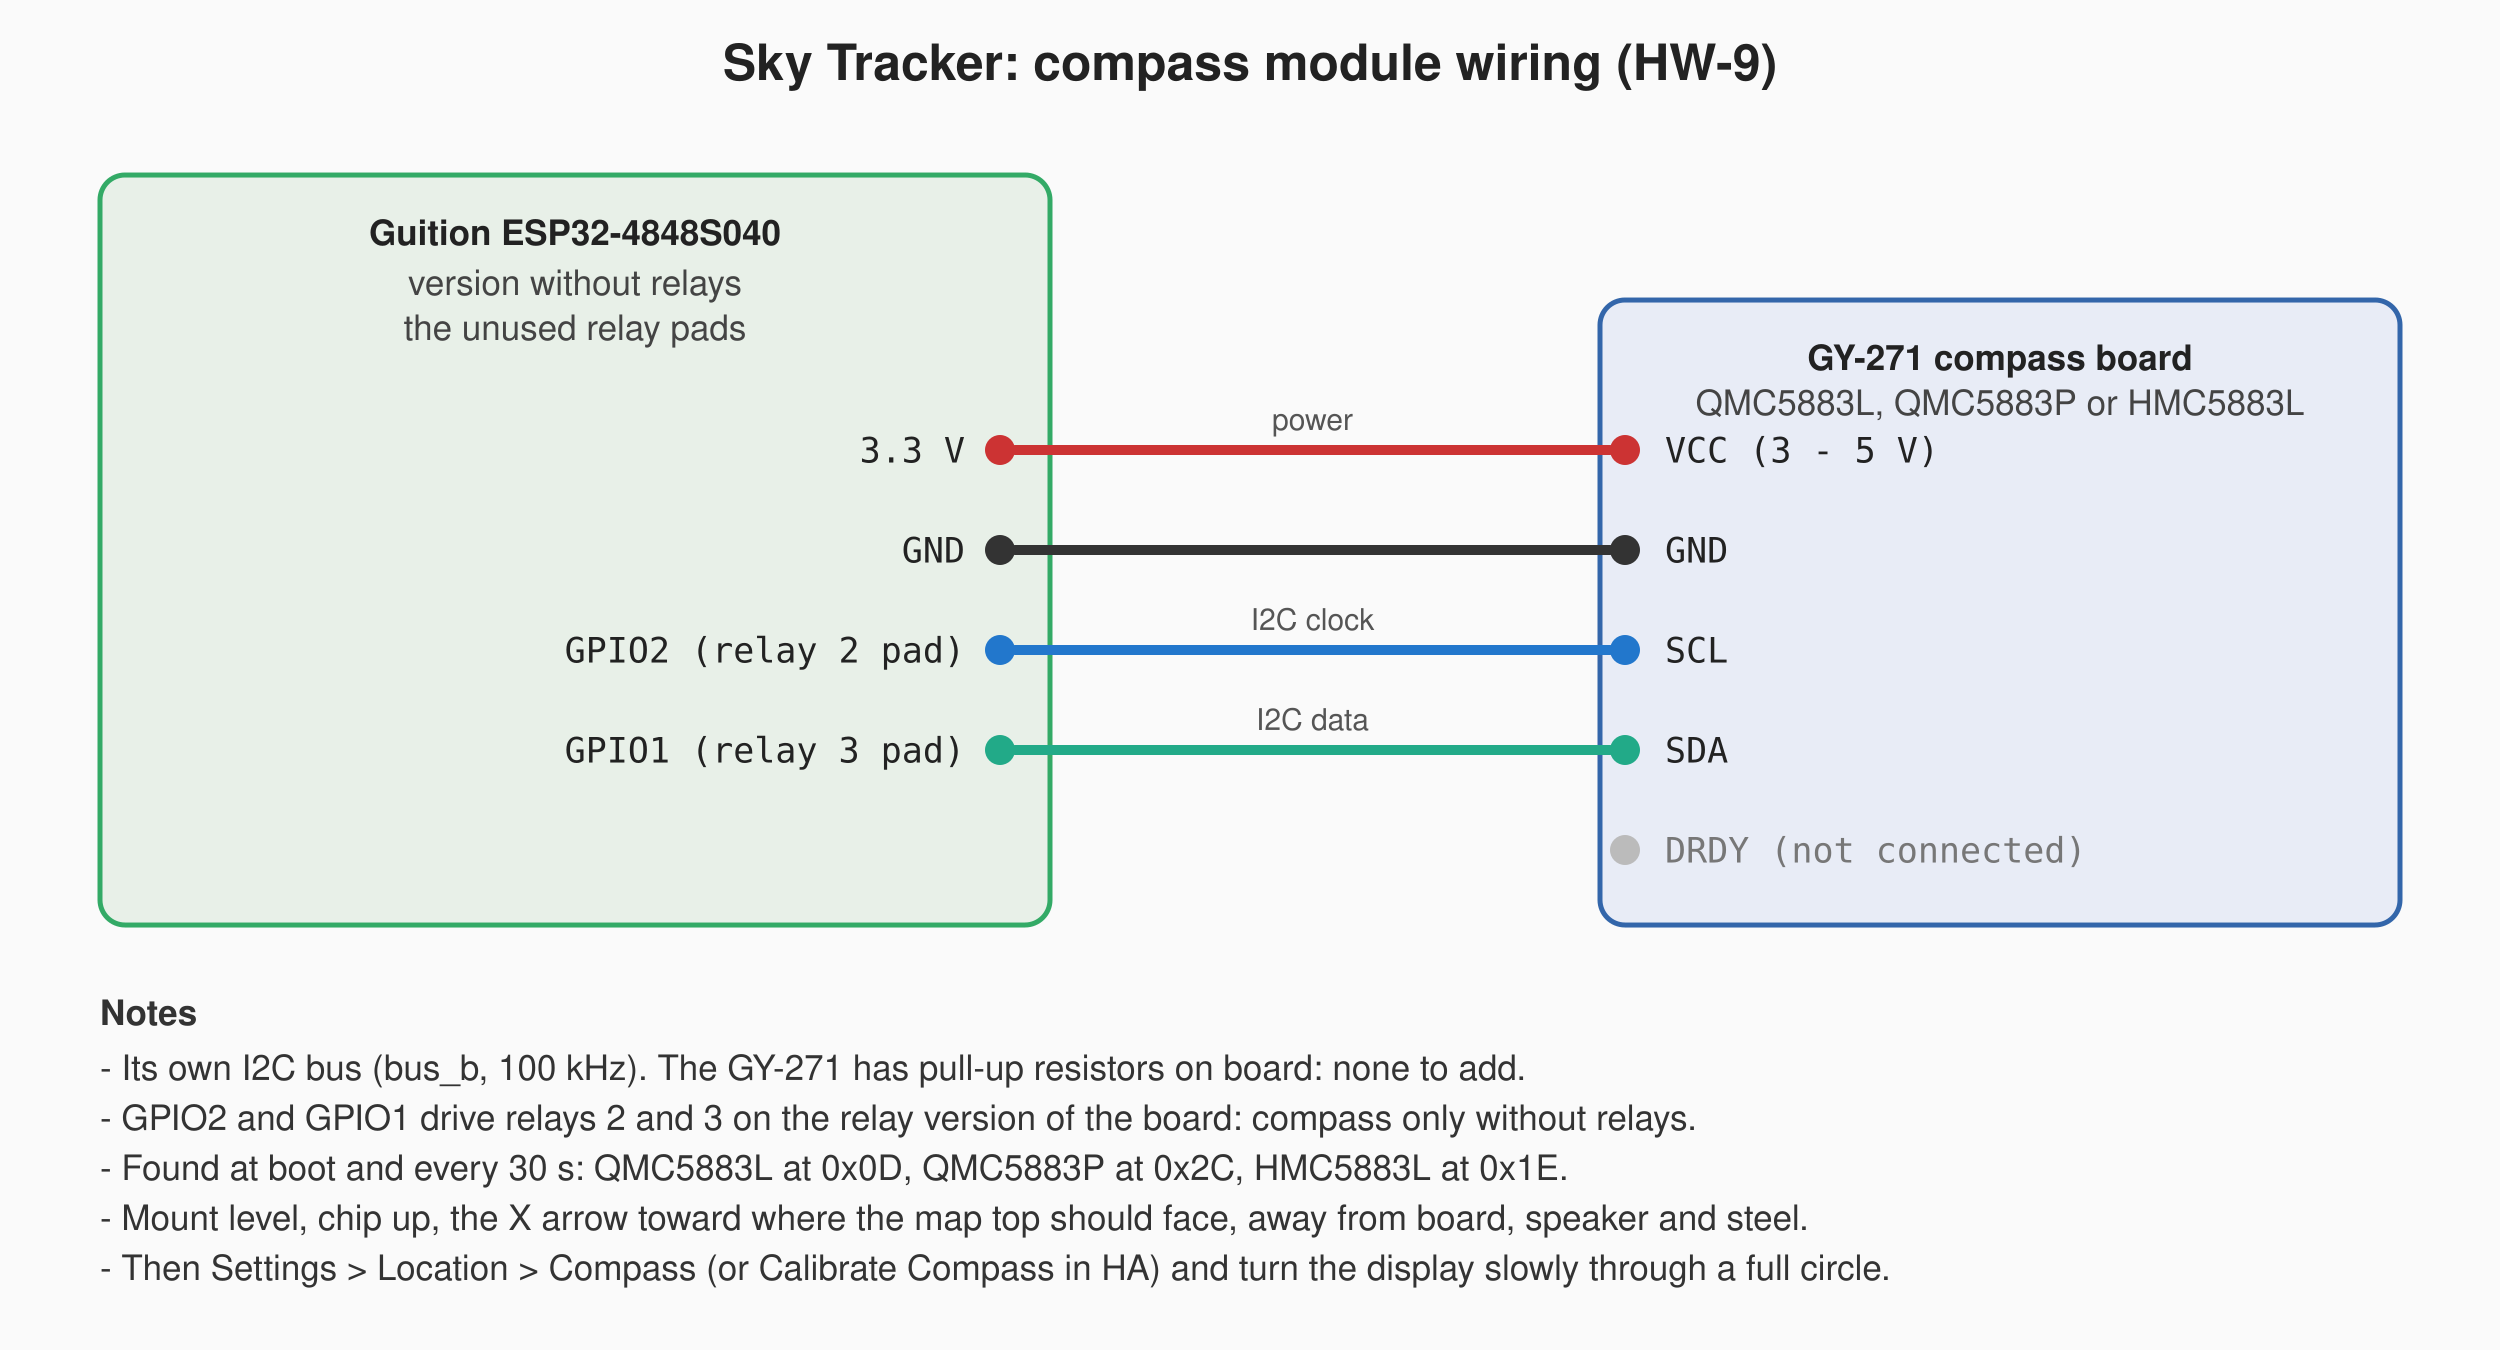
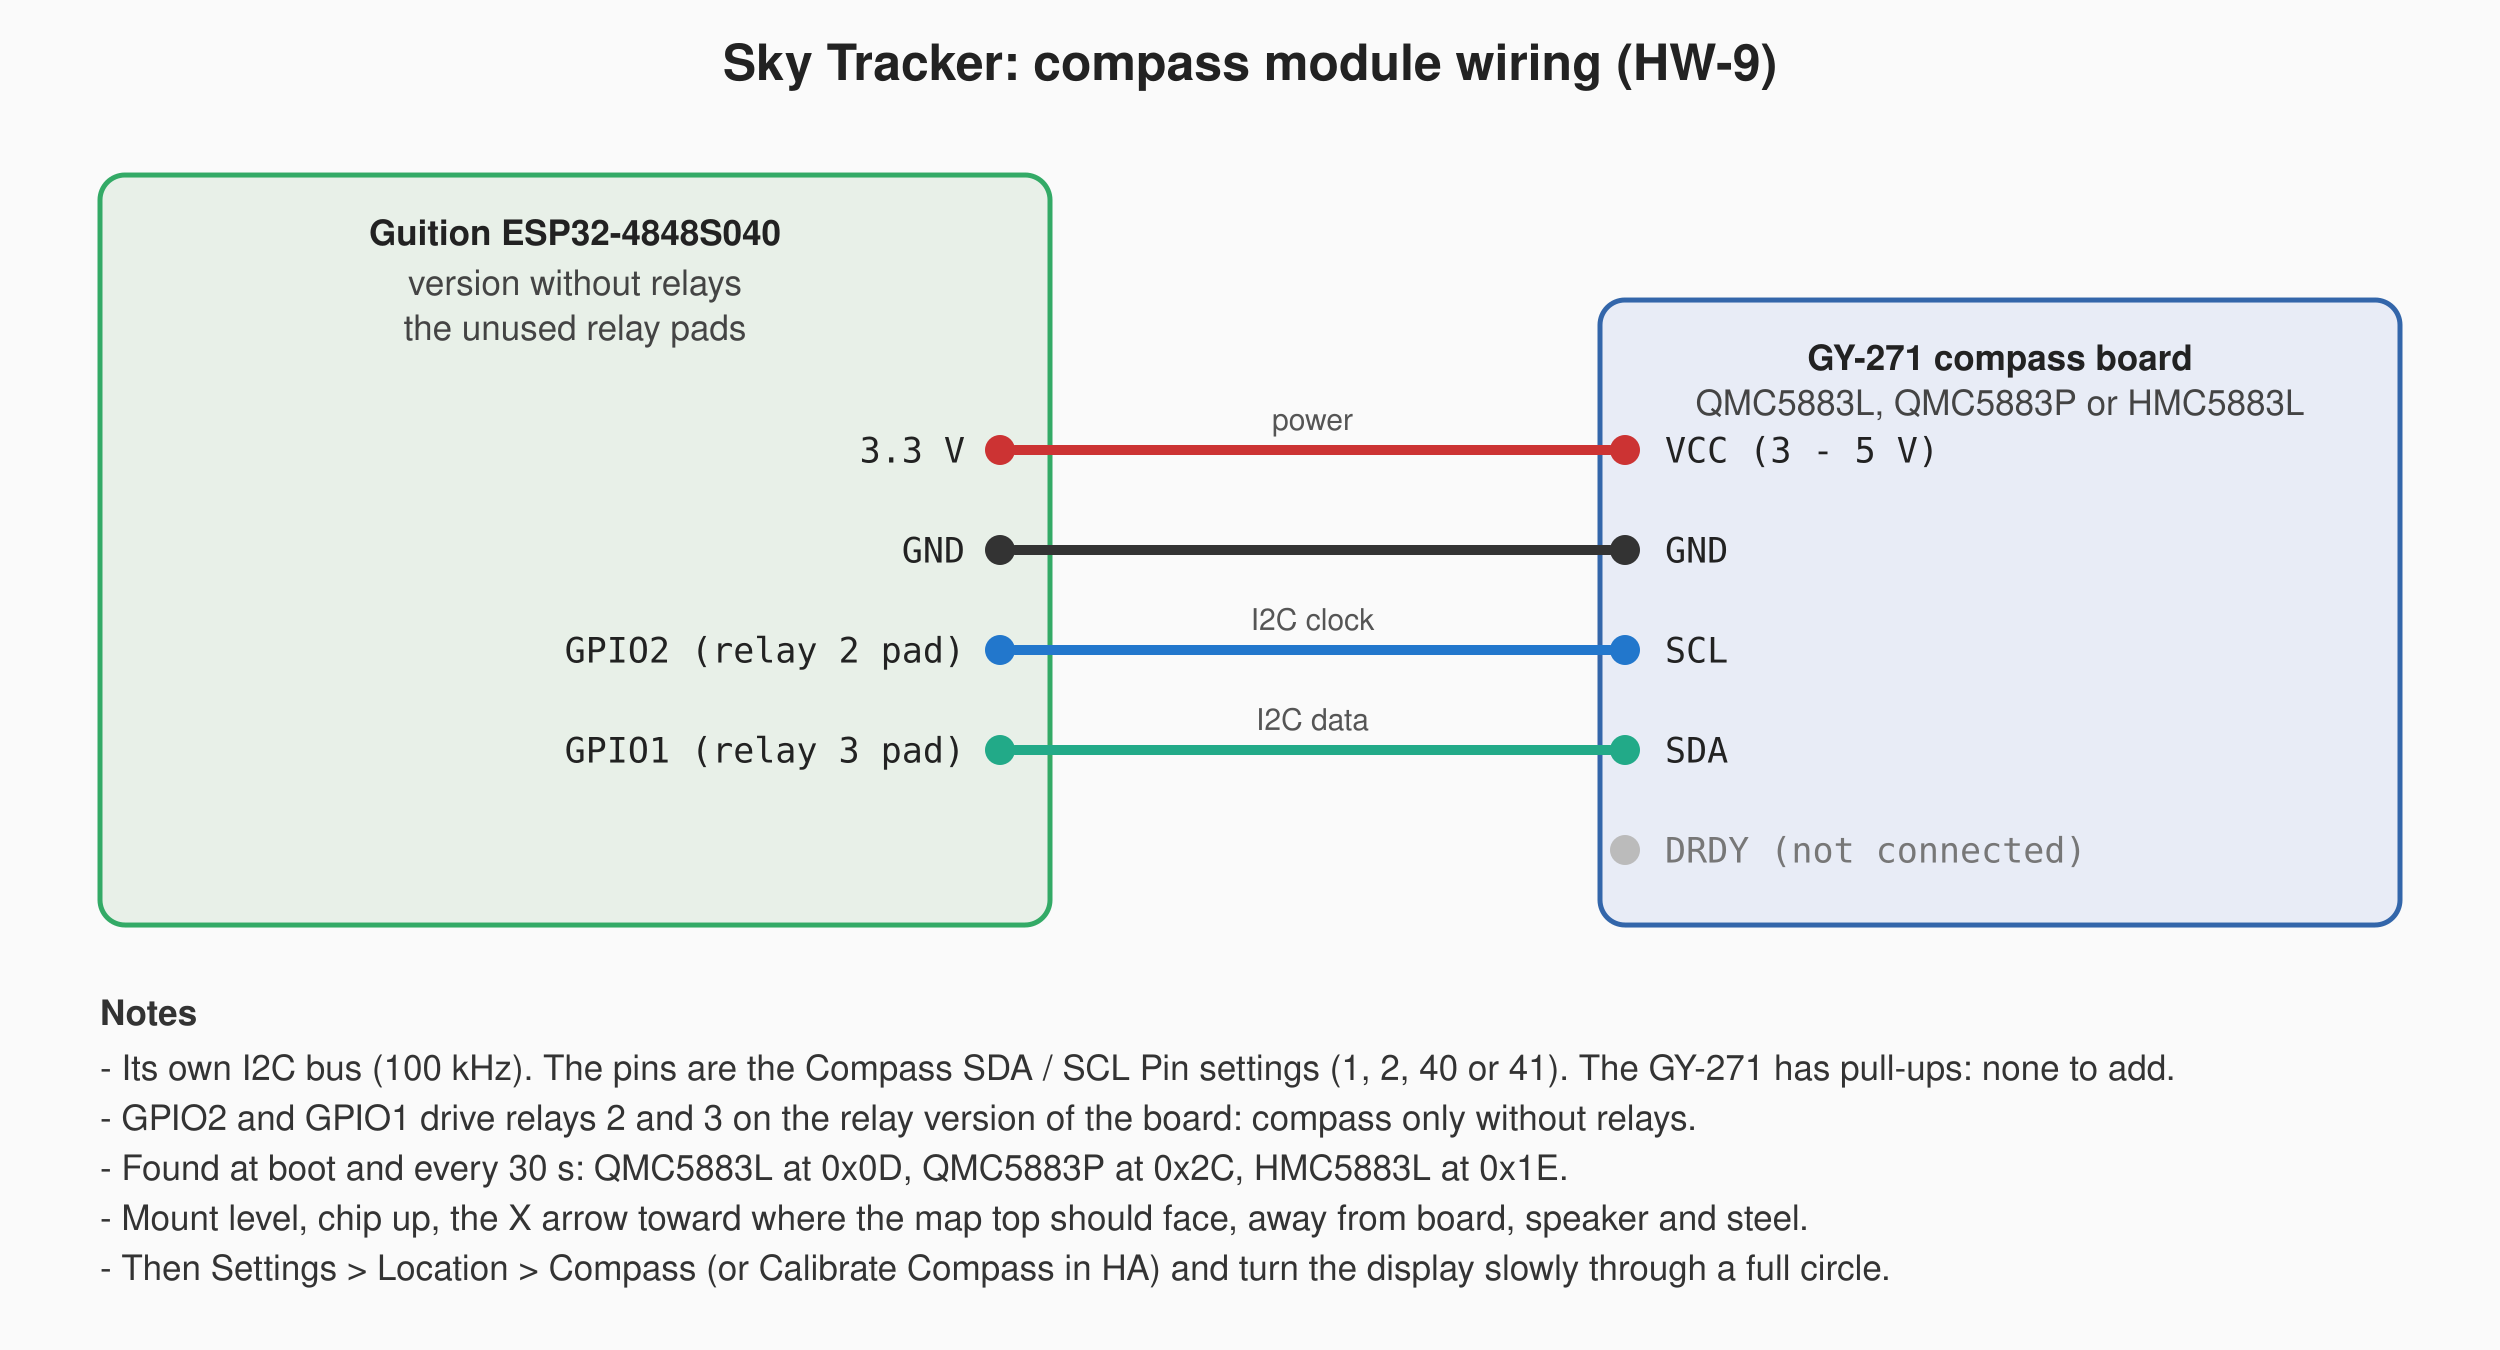
<svg xmlns="http://www.w3.org/2000/svg" width="1000" height="540" viewBox="0 0 1000 540" font-family="Helvetica, Arial, sans-serif" font-size="14">
  <rect width="1000" height="540" fill="#fafafa" />
  <text x="500" y="32" text-anchor="middle" font-size="20" font-weight="bold" fill="#222">Sky Tracker: compass module wiring (HW-9)</text>
  <rect x="40" y="70" width="380" height="300" rx="10" fill="#e8f0e8" stroke="#3a6" stroke-width="2" />
  <text x="230" y="98" text-anchor="middle" font-weight="bold" fill="#222">Guition ESP32-4848S040</text>
  <text x="230" y="118" text-anchor="middle" fill="#444">version without relays</text>
  <text x="230" y="136" text-anchor="middle" fill="#444">the unused relay pads</text>
  <g font-family="Menlo, Consolas, monospace" font-size="14">
    <circle cx="400" cy="180" r="6" fill="#c33" />
    <text x="386" y="185" text-anchor="end" fill="#222">3.3 V</text>
    <circle cx="400" cy="220" r="6" fill="#333" />
    <text x="386" y="225" text-anchor="end" fill="#222">GND</text>
    <circle cx="400" cy="260" r="6" fill="#27c" />
    <text x="386" y="265" text-anchor="end" fill="#222">GPIO2  (relay 2 pad)</text>
    <circle cx="400" cy="300" r="6" fill="#2a8" />
    <text x="386" y="305" text-anchor="end" fill="#222">GPIO1  (relay 3 pad)</text>
  </g>
  <rect x="640" y="120" width="320" height="250" rx="10" fill="#e8ecf6" stroke="#36a" stroke-width="2" />
  <text x="800" y="148" text-anchor="middle" font-weight="bold" fill="#222">GY-271 compass board</text>
  <text x="800" y="166" text-anchor="middle" fill="#444">QMC5883L, QMC5883P or HMC5883L</text>
  <g font-family="Menlo, Consolas, monospace" font-size="14">
    <circle cx="650" cy="180" r="6" fill="#c33" />
    <text x="666" y="185" fill="#222">VCC   (3 - 5 V)</text>
    <circle cx="650" cy="220" r="6" fill="#333" />
    <text x="666" y="225" fill="#222">GND</text>
    <circle cx="650" cy="260" r="6" fill="#27c" />
    <text x="666" y="265" fill="#222">SCL</text>
    <circle cx="650" cy="300" r="6" fill="#2a8" />
    <text x="666" y="305" fill="#222">SDA</text>
    <circle cx="650" cy="340" r="6" fill="#bbb" />
    <text x="666" y="345" fill="#777">DRDY  (not connected)</text>
  </g>
  <g stroke-width="4" fill="none" stroke-linecap="round">
    <line x1="406" y1="180" x2="644" y2="180" stroke="#c33" />
    <line x1="406" y1="220" x2="644" y2="220" stroke="#333" />
    <line x1="406" y1="260" x2="644" y2="260" stroke="#27c" />
    <line x1="406" y1="300" x2="644" y2="300" stroke="#2a8" />
  </g>
  <g font-size="12" fill="#555" text-anchor="middle">
    <text x="525" y="172">power</text>
    <text x="525" y="252">I2C clock</text>
    <text x="525" y="292">I2C data</text>
  </g>
  <g fill="#333">
    <text x="40" y="410" font-weight="bold">Notes</text>
-     <text x="40" y="432">- Its own I2C bus (bus_b, 100 kHz). The GY-271 has pull-up resistors on board: none to add.</text>
+     <text x="40" y="432">- Its own I2C bus (100 kHz). The pins are the Compass SDA / SCL Pin settings (1, 2, 40 or 41). The GY-271 has pull-ups: none to add.</text>
    <text x="40" y="452">- GPIO2 and GPIO1 drive relays 2 and 3 on the relay version of the board: compass only without relays.</text>
    <text x="40" y="472">- Found at boot and every 30 s: QMC5883L at 0x0D, QMC5883P at 0x2C, HMC5883L at 0x1E.</text>
    <text x="40" y="492">- Mount level, chip up, the X arrow toward where the map top should face, away from board, speaker and steel.</text>
    <text x="40" y="512">- Then Settings &gt; Location &gt; Compass (or Calibrate Compass in HA) and turn the display slowly through a full circle.</text>
  </g>
</svg>
